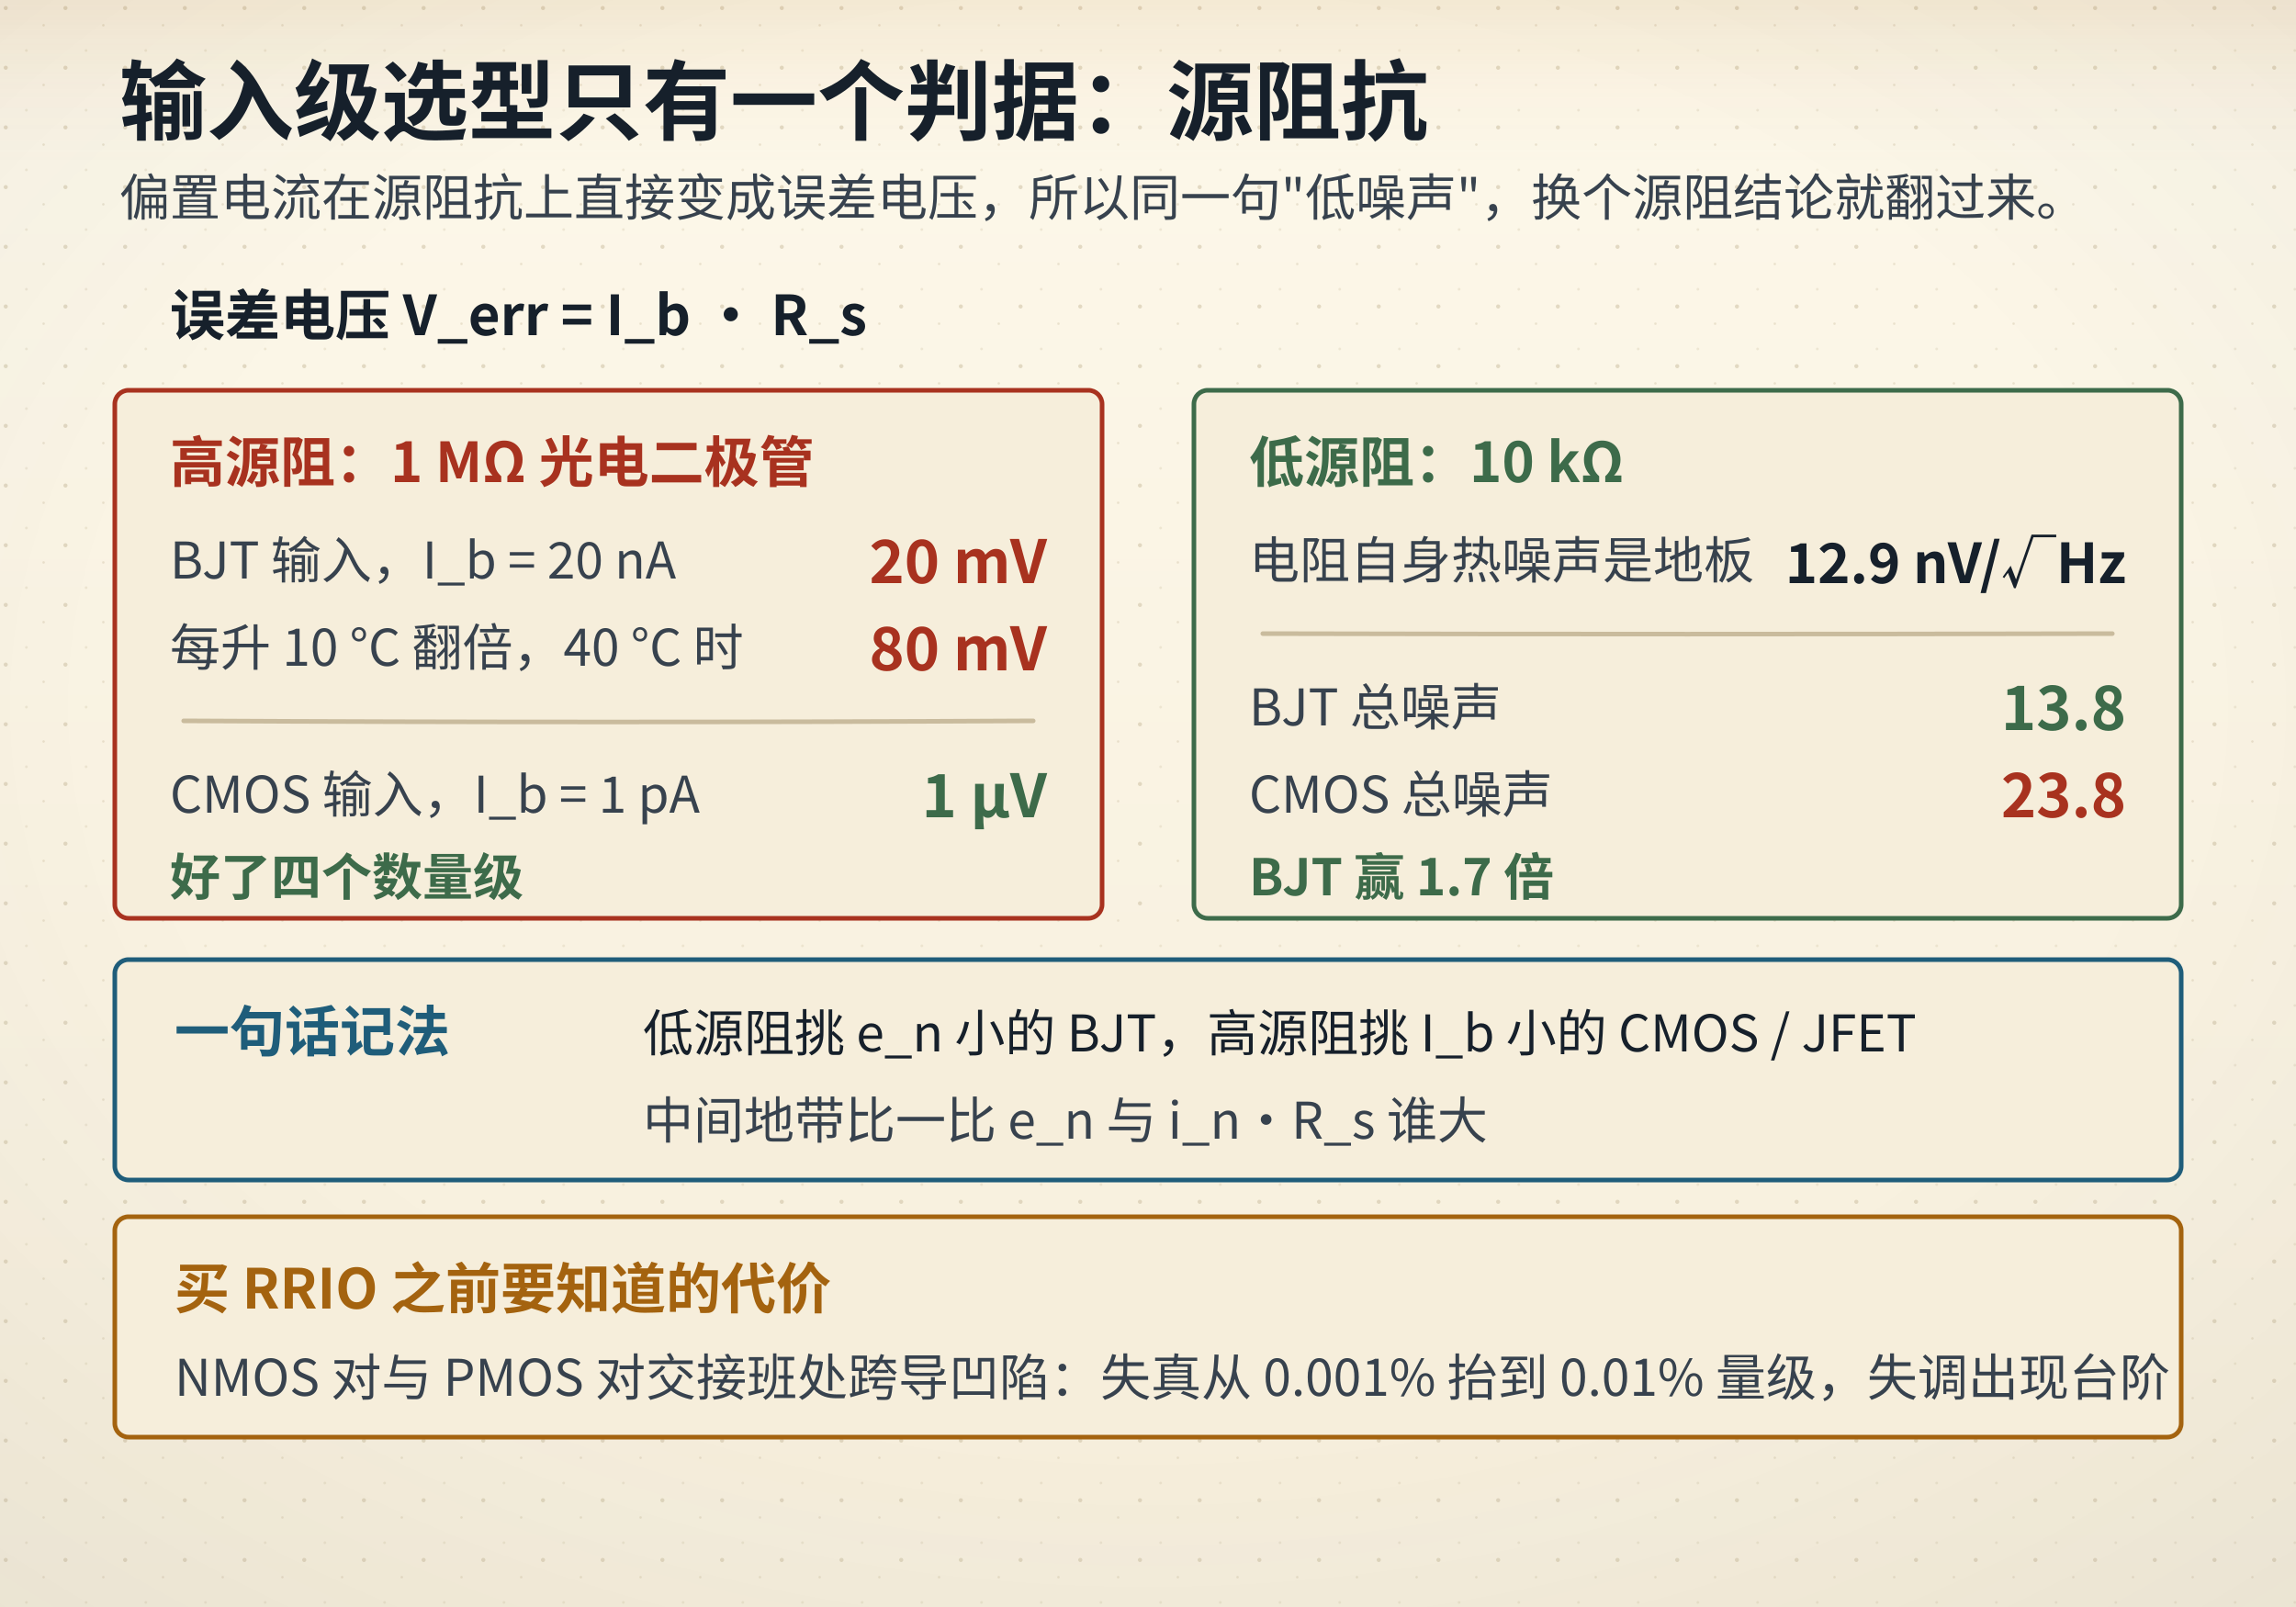
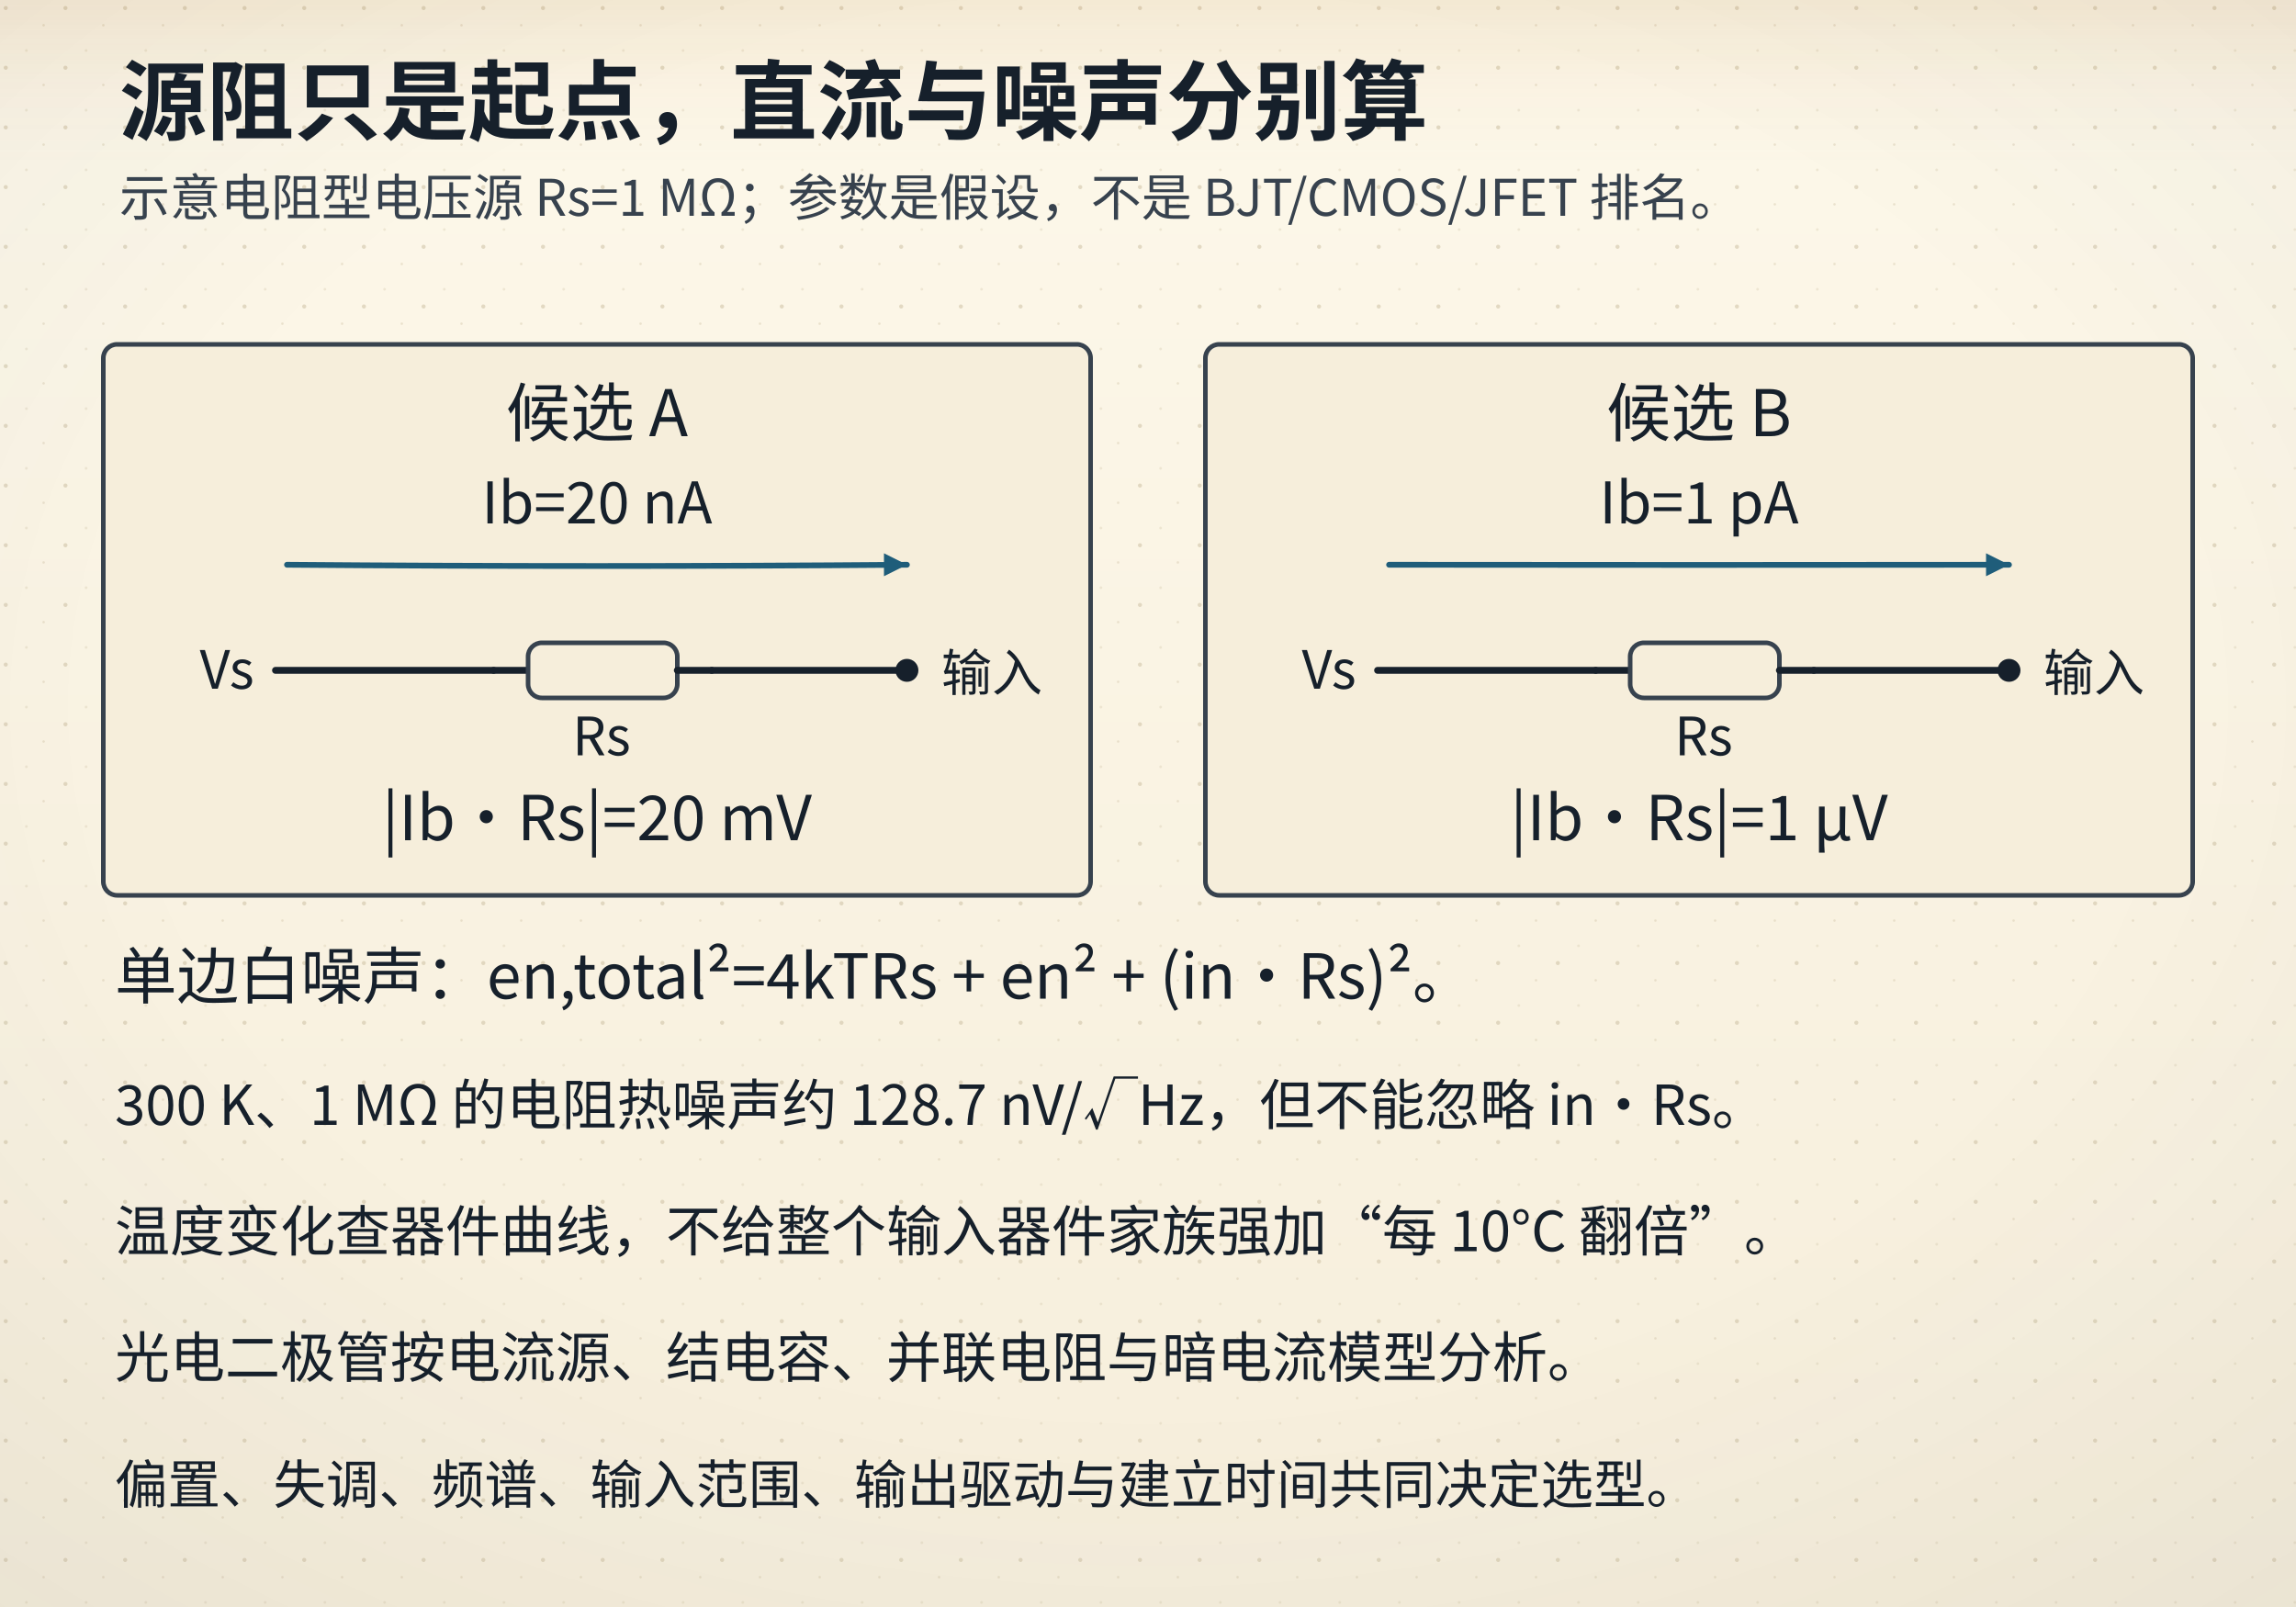
<svg xmlns="http://www.w3.org/2000/svg" viewBox="0 0 1000 700">
  <defs>
    <linearGradient id="bgL" x1="0" y1="0" x2="0" y2="1">
      <stop offset="0" stop-color="#fdf8ea" />
      <stop offset="1" stop-color="#f6eedb" />
    </linearGradient>
    <linearGradient id="bgD" x1="0" y1="0" x2="0" y2="1">
      <stop offset="0" stop-color="#141310" />
      <stop offset="1" stop-color="#1d1a14" />
    </linearGradient>
    <radialGradient id="vig" cx="0.5" cy="0.44" r="0.78">
      <stop offset="0.55" stop-color="#16202b" stop-opacity="0" />
      <stop offset="1" stop-color="#16202b" stop-opacity="0.055" />
    </radialGradient>
    <linearGradient id="hdr" x1="0" y1="0" x2="0" y2="1">
      <stop offset="0" stop-color="#a4630f" stop-opacity="0.10" />
      <stop offset="0.55" stop-color="#a4630f" stop-opacity="0.028" />
      <stop offset="1" stop-color="#a4630f" stop-opacity="0" />
    </linearGradient>
    <linearGradient id="hdrD" x1="0" y1="0" x2="0" y2="1">
      <stop offset="0" stop-color="#dcab63" stop-opacity="0.13" />
      <stop offset="0.55" stop-color="#dcab63" stop-opacity="0.04" />
      <stop offset="1" stop-color="#dcab63" stop-opacity="0" />
    </linearGradient>
    <pattern id="dots" width="26" height="26" patternUnits="userSpaceOnUse">
      <circle cx="2.5" cy="3.5" r="0.9" fill="#c9bb9d" />
      <circle cx="19" cy="11" r="0.55" fill="#c9bb9d" opacity="0.7" />
      <circle cx="11.5" cy="22" r="0.6" fill="#c9bb9d" opacity="0.55" />
    </pattern>
    <filter id="soft" x="-40%" y="-40%" width="180%" height="180%">
      <feDropShadow dx="0" dy="1.4" stdDeviation="2" flood-color="#16202b" flood-opacity="0.13" />
    </filter>
    <filter id="pglow" x="-70%" y="-70%" width="240%" height="240%">
      <feGaussianBlur stdDeviation="1.7" result="b" />
      <feMerge>
        <feMergeNode in="b" />
        <feMergeNode in="SourceGraphic" />
      </feMerge>
    </filter>
  </defs>
  <rect class="page-bg" width="1000" height="700" fill="url(#bgL)" />
  <rect class="page-grain" width="1000" height="700" fill="url(#dots)" />
  <rect class="page-vig" width="1000" height="700" fill="url(#vig)" />
  <rect class="page-hdr" width="1000" height="72" fill="url(#hdr)" />
  <style>
text{font-family:"Segoe UI","Microsoft YaHei","PingFang SC","Hiragino Sans GB","Noto Sans CJK SC","Source Han Sans SC","Noto Sans SC",sans-serif;}
line,path,polyline,polygon{stroke-linecap:round;stroke-linejoin:round}
.page-bg{fill:url(#bgL)}
.page-grain{opacity:.5}
.page-vig{opacity:1}
.page-hdr{fill:url(#hdr)}
@media (prefers-color-scheme: dark){
.page-bg{fill:url(#bgD)}
.page-grain{opacity:.34}
.page-vig{opacity:.5}
.page-hdr{fill:url(#hdrD)}
[fill="#fdf8ea"]{fill:#141310}
[stroke="#fdf8ea"]{stroke:#141310}
[fill="#f6eedb"]{fill:#1d1a14}
[stroke="#f6eedb"]{stroke:#1d1a14}
[fill="#e0d3b8"]{fill:#3b3529}
[stroke="#e0d3b8"]{stroke:#3b3529}
[fill="#c9bb9d"]{fill:#4a4436}
[stroke="#c9bb9d"]{stroke:#4a4436}
[fill="#16202b"]{fill:#ece4d3}
[stroke="#16202b"]{stroke:#ece4d3}
[fill="#37424e"]{fill:#cfc6b4}
[stroke="#37424e"]{stroke:#cfc6b4}
[fill="#5b666f"]{fill:#a79e8b}
[stroke="#5b666f"]{stroke:#a79e8b}
[fill="#8b8272"]{fill:#857c6c}
[stroke="#8b8272"]{stroke:#857c6c}
text[fill="#fdf8ea"]{fill:#f9f3e3}
[fill="#e6eff3"]{fill:#17262e}
[fill="#e4f1f3"]{fill:#15262a}
[fill="#e8efe6"]{fill:#182418}
[fill="#f6e7e1"]{fill:#281a16}
[fill="#f7eedb"]{fill:#292114}
[fill="#efe8ee"]{fill:#241c22}
text[fill="#1f5d7a"]{fill:#7fb7cf}
:is(rect,circle,path,line,polygon,polyline,ellipse,g)[fill="#1f5d7a"]{fill:#2b4d5f}
[stroke="#1f5d7a"]{stroke:#6fa3b9}
text[fill="#2f7f96"]{fill:#8ac9d8}
:is(rect,circle,path,line,polygon,polyline,ellipse,g)[fill="#2f7f96"]{fill:#2b5660}
[stroke="#2f7f96"]{stroke:#77b2c1}
text[fill="#3d6b4a"]{fill:#98c096}
:is(rect,circle,path,line,polygon,polyline,ellipse,g)[fill="#3d6b4a"]{fill:#2f4a33}
[stroke="#3d6b4a"]{stroke:#7aa87c}
text[fill="#a8321f"]{fill:#e0907a}
:is(rect,circle,path,line,polygon,polyline,ellipse,g)[fill="#a8321f"]{fill:#55231b}
[stroke="#a8321f"]{stroke:#c07a63}
text[fill="#a4630f"]{fill:#dcab63}
:is(rect,circle,path,line,polygon,polyline,ellipse,g)[fill="#a4630f"]{fill:#553a17}
[stroke="#a4630f"]{stroke:#c08a45}
text[fill="#6b3f63"]{fill:#c4a2bf}
:is(rect,circle,path,line,polygon,polyline,ellipse,g)[fill="#6b3f63"]{fill:#452c40}
[stroke="#6b3f63"]{stroke:#a17c9b}
}
</style>
-   <text x="52" y="58" font-size="38" fill="#16202b" font-family="'KaiTi','STKaiti','Kaiti SC','LXGW WenKai','Noto Serif CJK SC','Source Han Serif SC','Songti SC','SimSun','Noto Serif SC',serif" font-weight="700" text-anchor="start">输入级选型只有一个判据：源阻抗</text>
-   <text x="52" y="94" font-size="22" fill="#37424e" font-family="'KaiTi','STKaiti','Kaiti SC','LXGW WenKai','Noto Serif CJK SC','Source Han Serif SC','Songti SC','SimSun','Noto Serif SC',serif" font-weight="400" text-anchor="start">偏置电流在源阻抗上直接变成误差电压，所以同一句"低噪声"，换个源阻结论就翻过来。</text>
-   <text x="74" y="146" font-size="24" fill="#16202b" font-family="'KaiTi','STKaiti','Kaiti SC','LXGW WenKai','Noto Serif CJK SC','Source Han Serif SC','Songti SC','SimSun','Noto Serif SC',serif" font-weight="700" text-anchor="start">误差电压 V_err = I_b · R_s</text>
-   <rect x="50" y="170" width="430" height="230" rx="6" fill="#f6eedb" stroke="#a8321f" stroke-width="2" />
-   <text x="74" y="210" font-size="24" fill="#a8321f" font-family="'KaiTi','STKaiti','Kaiti SC','LXGW WenKai','Noto Serif CJK SC','Source Han Serif SC','Songti SC','SimSun','Noto Serif SC',serif" font-weight="700" text-anchor="start">高源阻：1 MΩ 光电二极管</text>
-   <text x="74" y="252" font-size="22" fill="#37424e" font-family="'KaiTi','STKaiti','Kaiti SC','LXGW WenKai','Noto Serif CJK SC','Source Han Serif SC','Songti SC','SimSun','Noto Serif SC',serif" font-weight="400" text-anchor="start">BJT 输入，I_b = 20 nA</text>
-   <text x="456" y="254" font-size="26" fill="#a8321f" font-family="'KaiTi','STKaiti','Kaiti SC','LXGW WenKai','Noto Serif CJK SC','Source Han Serif SC','Songti SC','SimSun','Noto Serif SC',serif" font-weight="700" text-anchor="end">20 mV</text>
-   <text x="74" y="290" font-size="22" fill="#37424e" font-family="'KaiTi','STKaiti','Kaiti SC','LXGW WenKai','Noto Serif CJK SC','Source Han Serif SC','Songti SC','SimSun','Noto Serif SC',serif" font-weight="400" text-anchor="start">每升 10 °C 翻倍，40 °C 时</text>
-   <text x="456" y="292" font-size="26" fill="#a8321f" font-family="'KaiTi','STKaiti','Kaiti SC','LXGW WenKai','Noto Serif CJK SC','Source Han Serif SC','Songti SC','SimSun','Noto Serif SC',serif" font-weight="700" text-anchor="end">80 mV</text>
-   <path d="M80 314 Q265.00 314.98 450 314" fill="none" stroke="#c9bb9d" stroke-width="2" />
-   <text x="74" y="354" font-size="22" fill="#37424e" font-family="'KaiTi','STKaiti','Kaiti SC','LXGW WenKai','Noto Serif CJK SC','Source Han Serif SC','Songti SC','SimSun','Noto Serif SC',serif" font-weight="400" text-anchor="start">CMOS 输入，I_b = 1 pA</text>
-   <text x="456" y="356" font-size="26" fill="#3d6b4a" font-family="'KaiTi','STKaiti','Kaiti SC','LXGW WenKai','Noto Serif CJK SC','Source Han Serif SC','Songti SC','SimSun','Noto Serif SC',serif" font-weight="700" text-anchor="end">1 µV</text>
-   <text x="74" y="390" font-size="22" fill="#3d6b4a" font-family="'KaiTi','STKaiti','Kaiti SC','LXGW WenKai','Noto Serif CJK SC','Source Han Serif SC','Songti SC','SimSun','Noto Serif SC',serif" font-weight="700" text-anchor="start">好了四个数量级</text>
-   <rect x="520" y="170" width="430" height="230" rx="6" fill="#f6eedb" stroke="#3d6b4a" stroke-width="2" />
-   <text x="544" y="210" font-size="24" fill="#3d6b4a" font-family="'KaiTi','STKaiti','Kaiti SC','LXGW WenKai','Noto Serif CJK SC','Source Han Serif SC','Songti SC','SimSun','Noto Serif SC',serif" font-weight="700" text-anchor="start">低源阻：10 kΩ</text>
-   <text x="544" y="252" font-size="22" fill="#37424e" font-family="'KaiTi','STKaiti','Kaiti SC','LXGW WenKai','Noto Serif CJK SC','Source Han Serif SC','Songti SC','SimSun','Noto Serif SC',serif" font-weight="400" text-anchor="start">电阻自身热噪声是地板</text>
-   <text x="926" y="254" font-size="24" fill="#16202b" font-family="'KaiTi','STKaiti','Kaiti SC','LXGW WenKai','Noto Serif CJK SC','Source Han Serif SC','Songti SC','SimSun','Noto Serif SC',serif" font-weight="700" text-anchor="end">12.9 nV/√Hz</text>
-   <path d="M550 276 Q735.00 276.43 920 276" fill="none" stroke="#c9bb9d" stroke-width="2" />
-   <text x="544" y="316" font-size="22" fill="#37424e" font-family="'KaiTi','STKaiti','Kaiti SC','LXGW WenKai','Noto Serif CJK SC','Source Han Serif SC','Songti SC','SimSun','Noto Serif SC',serif" font-weight="400" text-anchor="start">BJT 总噪声</text>
-   <text x="926" y="318" font-size="26" fill="#3d6b4a" font-family="'KaiTi','STKaiti','Kaiti SC','LXGW WenKai','Noto Serif CJK SC','Source Han Serif SC','Songti SC','SimSun','Noto Serif SC',serif" font-weight="700" text-anchor="end">13.8</text>
-   <text x="544" y="354" font-size="22" fill="#37424e" font-family="'KaiTi','STKaiti','Kaiti SC','LXGW WenKai','Noto Serif CJK SC','Source Han Serif SC','Songti SC','SimSun','Noto Serif SC',serif" font-weight="400" text-anchor="start">CMOS 总噪声</text>
-   <text x="926" y="356" font-size="26" fill="#a8321f" font-family="'KaiTi','STKaiti','Kaiti SC','LXGW WenKai','Noto Serif CJK SC','Source Han Serif SC','Songti SC','SimSun','Noto Serif SC',serif" font-weight="700" text-anchor="end">23.8</text>
-   <text x="544" y="390" font-size="22" fill="#3d6b4a" font-family="'KaiTi','STKaiti','Kaiti SC','LXGW WenKai','Noto Serif CJK SC','Source Han Serif SC','Songti SC','SimSun','Noto Serif SC',serif" font-weight="700" text-anchor="start">BJT 赢 1.7 倍</text>
-   <rect x="50" y="418" width="900" height="96" rx="6" fill="#f6eedb" stroke="#1f5d7a" stroke-width="2" />
-   <text x="76" y="458" font-size="24" fill="#1f5d7a" font-family="'KaiTi','STKaiti','Kaiti SC','LXGW WenKai','Noto Serif CJK SC','Source Han Serif SC','Songti SC','SimSun','Noto Serif SC',serif" font-weight="700" text-anchor="start">一句话记法</text>
-   <text x="280" y="458" font-size="22" fill="#16202b" font-family="'KaiTi','STKaiti','Kaiti SC','LXGW WenKai','Noto Serif CJK SC','Source Han Serif SC','Songti SC','SimSun','Noto Serif SC',serif" font-weight="400" text-anchor="start">低源阻挑 e_n 小的 BJT，高源阻挑 I_b 小的 CMOS / JFET</text>
-   <text x="280" y="496" font-size="22" fill="#37424e" font-family="'KaiTi','STKaiti','Kaiti SC','LXGW WenKai','Noto Serif CJK SC','Source Han Serif SC','Songti SC','SimSun','Noto Serif SC',serif" font-weight="400" text-anchor="start">中间地带比一比 e_n 与 i_n·R_s 谁大</text>
-   <rect x="50" y="530" width="900" height="96" rx="6" fill="#f6eedb" stroke="#a4630f" stroke-width="2" />
-   <text x="76" y="570" font-size="24" fill="#a4630f" font-family="'KaiTi','STKaiti','Kaiti SC','LXGW WenKai','Noto Serif CJK SC','Source Han Serif SC','Songti SC','SimSun','Noto Serif SC',serif" font-weight="700" text-anchor="start">买 RRIO 之前要知道的代价</text>
-   <text x="76" y="608" font-size="22" fill="#37424e" font-family="'KaiTi','STKaiti','Kaiti SC','LXGW WenKai','Noto Serif CJK SC','Source Han Serif SC','Songti SC','SimSun','Noto Serif SC',serif" font-weight="400" text-anchor="start">NMOS 对与 PMOS 对交接班处跨导凹陷：失真从 0.001% 抬到 0.01% 量级，失调出现台阶</text>
+   <text x="52" y="58" font-size="38" fill="#16202b" font-family="'KaiTi','STKaiti','Kaiti SC','LXGW WenKai','Noto Serif CJK SC','Source Han Serif SC','Songti SC','SimSun','Noto Serif SC',serif" font-weight="700" text-anchor="start">源阻只是起点，直流与噪声分别算</text>
+   <text x="52" y="94" font-size="22" fill="#37424e" font-family="'KaiTi','STKaiti','Kaiti SC','LXGW WenKai','Noto Serif CJK SC','Source Han Serif SC','Songti SC','SimSun','Noto Serif SC',serif" font-weight="400" text-anchor="start">示意电阻型电压源 Rs=1 MΩ；参数是假设，不是 BJT/CMOS/JFET 排名。</text>
+   <rect x="45" y="150" width="430" height="240" rx="6" fill="#f6eedb" stroke="#37424e" stroke-width="2" />
+   <text x="260" y="190" font-size="28" fill="#16202b" font-family="'KaiTi','STKaiti','Kaiti SC','LXGW WenKai','Noto Serif CJK SC','Source Han Serif SC','Songti SC','SimSun','Noto Serif SC',serif" font-weight="400" text-anchor="middle">候选 A</text>
+   <text x="260" y="228" font-size="25" fill="#16202b" font-family="'KaiTi','STKaiti','Kaiti SC','LXGW WenKai','Noto Serif CJK SC','Source Han Serif SC','Songti SC','SimSun','Noto Serif SC',serif" font-weight="400" text-anchor="middle">Ib=20 nA</text>
+   <path d="M125 246 Q260.00 247.10 395 246" fill="none" stroke="#1f5d7a" stroke-width="2.5" stroke-dasharray="" />
+   <polygon points="395,246 385,251 385,241" fill="#1f5d7a" />
+   <text x="87" y="300" font-size="23" fill="#16202b" font-family="'KaiTi','STKaiti','Kaiti SC','LXGW WenKai','Noto Serif CJK SC','Source Han Serif SC','Songti SC','SimSun','Noto Serif SC',serif" font-weight="400" text-anchor="start">Vs</text>
+   <path d="M120 292 L215 292" fill="none" stroke="#16202b" stroke-width="3" />
+   <path d="M215 292 L230 292" fill="none" stroke="#16202b" stroke-width="3" />
+   <rect x="230" y="280" width="65" height="24" rx="6" fill="#f6eedb" stroke="#37424e" stroke-width="2" />
+   <path d="M295 292 L310 292" fill="none" stroke="#16202b" stroke-width="3" />
+   <text x="262" y="264" font-size="23" fill="#16202b" font-family="'KaiTi','STKaiti','Kaiti SC','LXGW WenKai','Noto Serif CJK SC','Source Han Serif SC','Songti SC','SimSun','Noto Serif SC',serif" font-weight="400" text-anchor="middle" />
+   <text x="262" y="329" font-size="23" fill="#16202b" font-family="'KaiTi','STKaiti','Kaiti SC','LXGW WenKai','Noto Serif CJK SC','Source Han Serif SC','Songti SC','SimSun','Noto Serif SC',serif" font-weight="400" text-anchor="middle">Rs</text>
+   <path d="M310 292 L395 292" fill="none" stroke="#16202b" stroke-width="3" />
+   <circle cx="395" cy="292" r="5" fill="#16202b" />
+   <text x="410" y="301" font-size="22" fill="#16202b" font-family="'KaiTi','STKaiti','Kaiti SC','LXGW WenKai','Noto Serif CJK SC','Source Han Serif SC','Songti SC','SimSun','Noto Serif SC',serif" font-weight="400" text-anchor="start">输入</text>
+   <text x="260" y="366" font-size="27" fill="#16202b" font-family="'KaiTi','STKaiti','Kaiti SC','LXGW WenKai','Noto Serif CJK SC','Source Han Serif SC','Songti SC','SimSun','Noto Serif SC',serif" font-weight="400" text-anchor="middle">|Ib·Rs|=20 mV</text>
+   <rect x="525" y="150" width="430" height="240" rx="6" fill="#f6eedb" stroke="#37424e" stroke-width="2" />
+   <text x="740" y="190" font-size="28" fill="#16202b" font-family="'KaiTi','STKaiti','Kaiti SC','LXGW WenKai','Noto Serif CJK SC','Source Han Serif SC','Songti SC','SimSun','Noto Serif SC',serif" font-weight="400" text-anchor="middle">候选 B</text>
+   <text x="740" y="228" font-size="25" fill="#16202b" font-family="'KaiTi','STKaiti','Kaiti SC','LXGW WenKai','Noto Serif CJK SC','Source Han Serif SC','Songti SC','SimSun','Noto Serif SC',serif" font-weight="400" text-anchor="middle">Ib=1 pA</text>
+   <path d="M605 246 Q740.00 246.16 875 246" fill="none" stroke="#1f5d7a" stroke-width="2.5" stroke-dasharray="" />
+   <polygon points="875,246 865,251 865,241" fill="#1f5d7a" />
+   <text x="567" y="300" font-size="23" fill="#16202b" font-family="'KaiTi','STKaiti','Kaiti SC','LXGW WenKai','Noto Serif CJK SC','Source Han Serif SC','Songti SC','SimSun','Noto Serif SC',serif" font-weight="400" text-anchor="start">Vs</text>
+   <path d="M600 292 L695 292" fill="none" stroke="#16202b" stroke-width="3" />
+   <path d="M695 292 L710 292" fill="none" stroke="#16202b" stroke-width="3" />
+   <rect x="710" y="280" width="65" height="24" rx="6" fill="#f6eedb" stroke="#37424e" stroke-width="2" />
+   <path d="M775 292 L790 292" fill="none" stroke="#16202b" stroke-width="3" />
+   <text x="742" y="264" font-size="23" fill="#16202b" font-family="'KaiTi','STKaiti','Kaiti SC','LXGW WenKai','Noto Serif CJK SC','Source Han Serif SC','Songti SC','SimSun','Noto Serif SC',serif" font-weight="400" text-anchor="middle" />
+   <text x="742" y="329" font-size="23" fill="#16202b" font-family="'KaiTi','STKaiti','Kaiti SC','LXGW WenKai','Noto Serif CJK SC','Source Han Serif SC','Songti SC','SimSun','Noto Serif SC',serif" font-weight="400" text-anchor="middle">Rs</text>
+   <path d="M790 292 L875 292" fill="none" stroke="#16202b" stroke-width="3" />
+   <circle cx="875" cy="292" r="5" fill="#16202b" />
+   <text x="890" y="301" font-size="22" fill="#16202b" font-family="'KaiTi','STKaiti','Kaiti SC','LXGW WenKai','Noto Serif CJK SC','Source Han Serif SC','Songti SC','SimSun','Noto Serif SC',serif" font-weight="400" text-anchor="start">输入</text>
+   <text x="740" y="366" font-size="27" fill="#16202b" font-family="'KaiTi','STKaiti','Kaiti SC','LXGW WenKai','Noto Serif CJK SC','Source Han Serif SC','Songti SC','SimSun','Noto Serif SC',serif" font-weight="400" text-anchor="middle">|Ib·Rs|=1 µV</text>
+   <text x="50" y="435" font-size="27" fill="#16202b" font-family="'KaiTi','STKaiti','Kaiti SC','LXGW WenKai','Noto Serif CJK SC','Source Han Serif SC','Songti SC','SimSun','Noto Serif SC',serif" font-weight="400" text-anchor="start">单边白噪声：en,total²=4kTRs + en² + (in·Rs)²。</text>
+   <text x="50" y="490" font-size="24" fill="#16202b" font-family="'KaiTi','STKaiti','Kaiti SC','LXGW WenKai','Noto Serif CJK SC','Source Han Serif SC','Songti SC','SimSun','Noto Serif SC',serif" font-weight="400" text-anchor="start">300 K、1 MΩ 的电阻热噪声约 128.7 nV/√Hz，但不能忽略 in·Rs。</text>
+   <text x="50" y="545" font-size="24" fill="#16202b" font-family="'KaiTi','STKaiti','Kaiti SC','LXGW WenKai','Noto Serif CJK SC','Source Han Serif SC','Songti SC','SimSun','Noto Serif SC',serif" font-weight="400" text-anchor="start">温度变化查器件曲线，不给整个输入器件家族强加“每 10°C 翻倍”。</text>
+   <text x="50" y="600" font-size="24" fill="#16202b" font-family="'KaiTi','STKaiti','Kaiti SC','LXGW WenKai','Noto Serif CJK SC','Source Han Serif SC','Songti SC','SimSun','Noto Serif SC',serif" font-weight="400" text-anchor="start">光电二极管按电流源、结电容、并联电阻与暗电流模型分析。</text>
+   <text x="50" y="655" font-size="23" fill="#16202b" font-family="'KaiTi','STKaiti','Kaiti SC','LXGW WenKai','Noto Serif CJK SC','Source Han Serif SC','Songti SC','SimSun','Noto Serif SC',serif" font-weight="400" text-anchor="start">偏置、失调、频谱、输入范围、输出驱动与建立时间共同决定选型。</text>
</svg>
